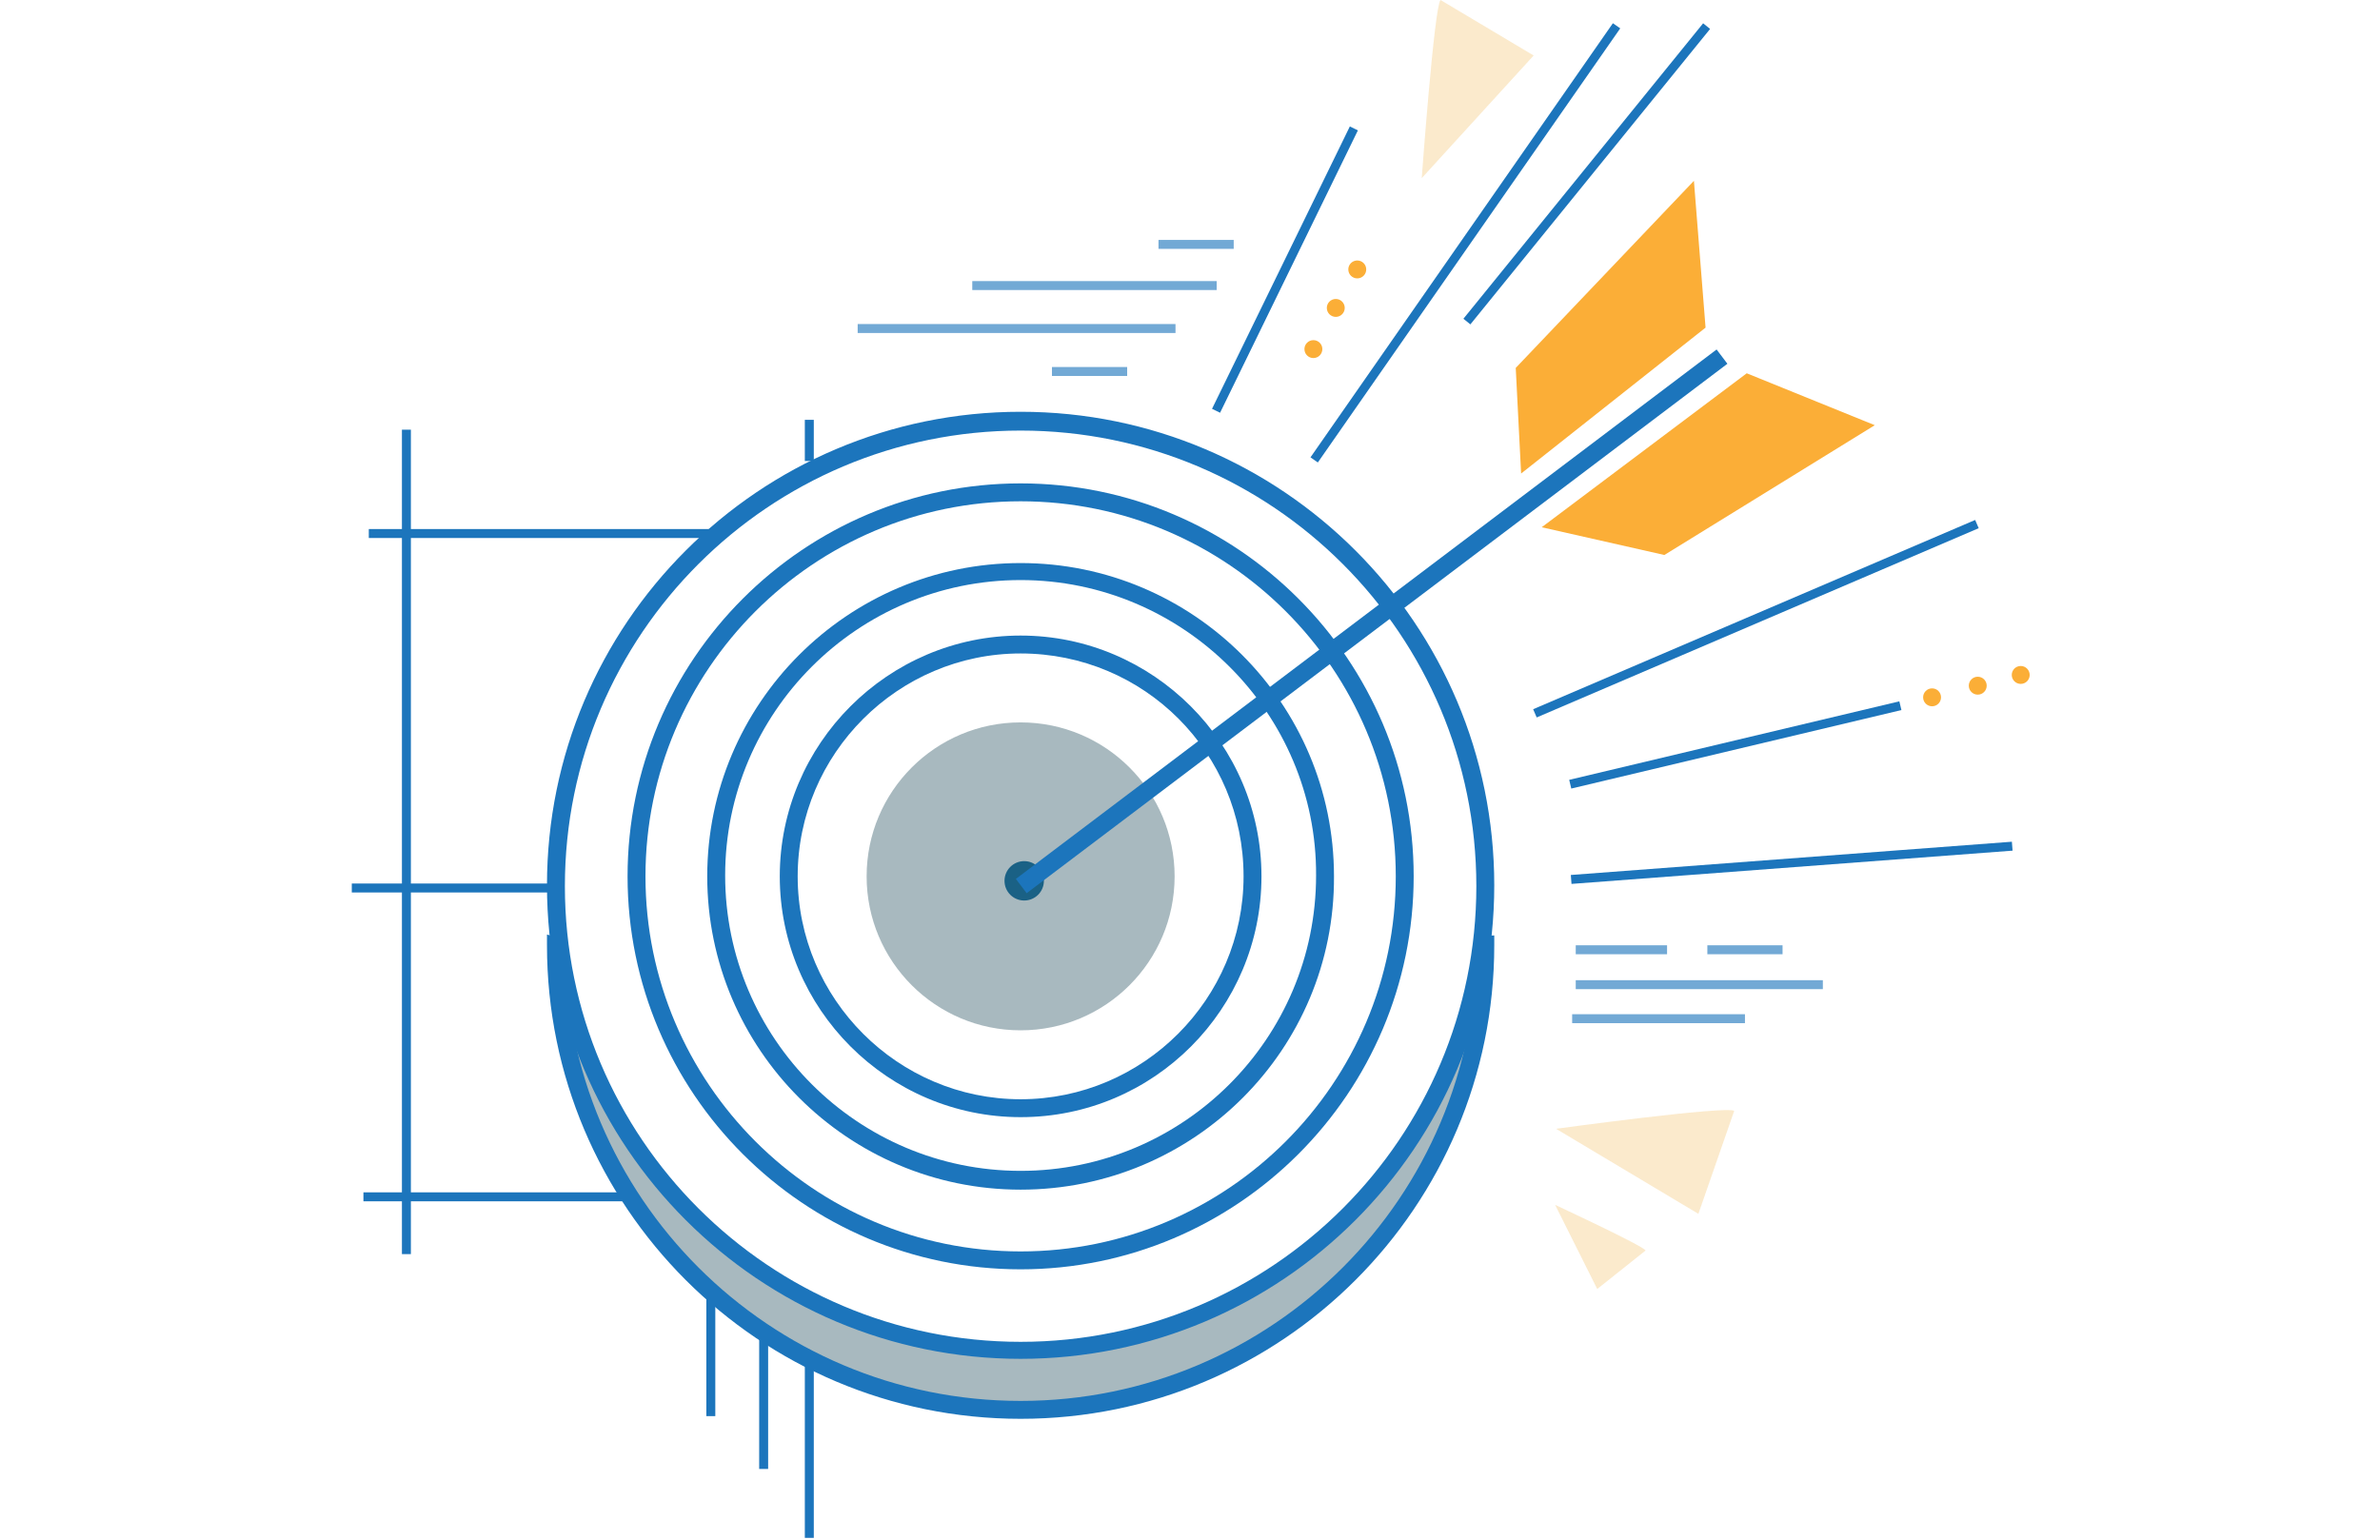
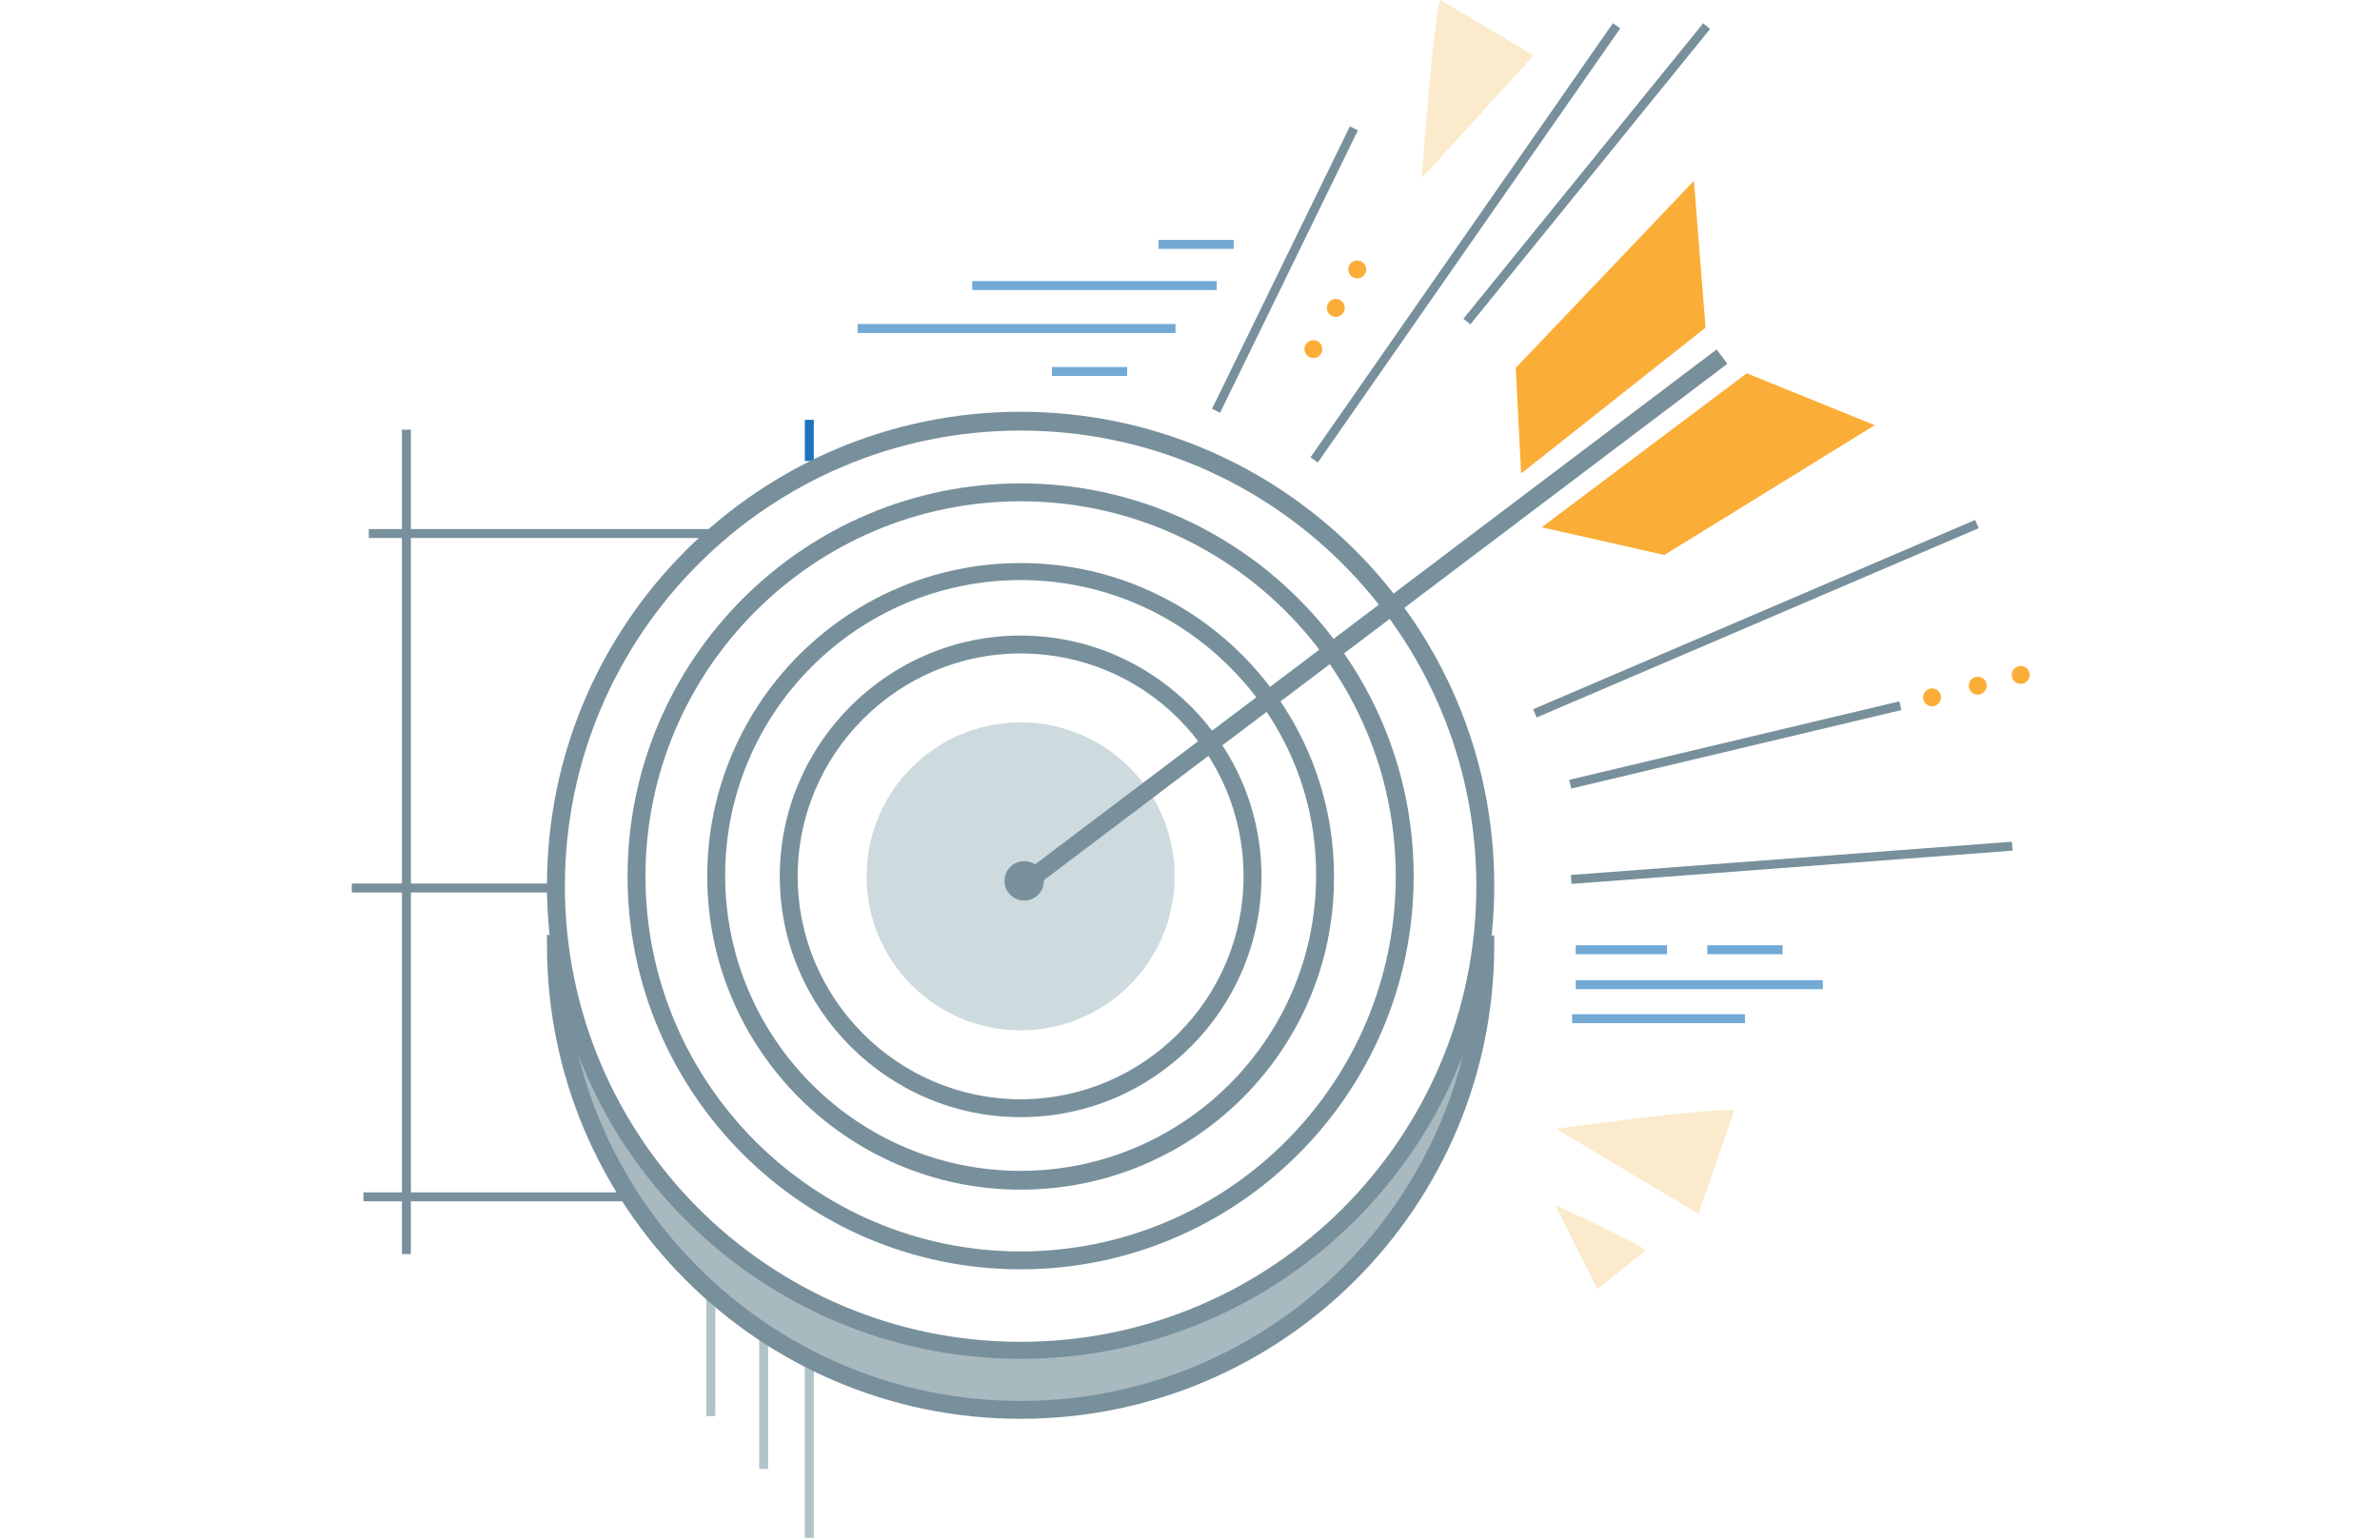
<svg xmlns="http://www.w3.org/2000/svg" width="170px" height="110px" viewBox="0 0 170 110" version="1.1">
  <defs />
  <g id="Symbols" stroke="none" stroke-width="1" fill="none" fill-rule="evenodd">
    <g id="about-mission">
      <g id="4" transform="translate(25, 0)">
        <g id="Layer_1">
          <g id="Group" opacity="0.62" transform="translate(86.97674, 72.26744)" fill="#1C75BC">
            <g id="Rectangle-path">
              <rect x="0.32" y="0.192" width="12.343" height="0.64" />
            </g>
          </g>
          <g id="Group" opacity="0.62" transform="translate(86.97674, 69.7093)" fill="#1C75BC">
            <g id="Rectangle-path">
              <rect x="0.576" y="0.32" width="17.651" height="0.64" />
            </g>
          </g>
          <g id="Group" opacity="0.62" transform="translate(86.97674, 67.15116)" fill="#1C75BC">
            <g id="Rectangle-path">
              <rect x="0.576" y="0.384" width="6.523" height="0.64" />
            </g>
          </g>
          <g id="Group" opacity="0.62" transform="translate(96.56977, 67.15116)" fill="#1C75BC">
            <g id="Rectangle-path">
              <rect x="0.384" y="0.384" width="5.372" height="0.64" />
            </g>
          </g>
          <g id="Group" opacity="0.62" transform="translate(35.81395, 23.02326)" fill="#1C75BC">
            <g id="Rectangle-path">
              <rect x="0.448" y="0.128" width="22.703" height="0.64" />
            </g>
          </g>
          <g id="Group" opacity="0.62" transform="translate(44.12791, 19.82558)" fill="#1C75BC">
            <g id="Rectangle-path">
              <rect x="0.32" y="0.256" width="17.459" height="0.64" />
            </g>
          </g>
          <g id="Group" opacity="0.62" transform="translate(57.55814, 16.62791)" fill="#1C75BC">
            <g id="Rectangle-path">
              <rect x="0.192" y="0.512" width="5.372" height="0.64" />
            </g>
          </g>
          <g id="Group" opacity="0.62" transform="translate(49.88372, 26.22093)" fill="#1C75BC">
            <g id="Rectangle-path">
              <rect x="0.256" y="0" width="5.372" height="0.64" />
            </g>
          </g>
-           <g id="Group" opacity="0.62" transform="translate(36.45349, 51.16279)" fill="#738E98">
+           <g id="Group" opacity="0.62" transform="translate(36.45349, 51.16279)" fill="#AFC3C9">
            <ellipse id="Oval" cx="11.448" cy="11.448" rx="11" ry="11" />
          </g>
          <g id="Group" transform="translate(111.9186, 47.32558)" fill="#FBAE37">
            <ellipse id="Oval" cx="1.087" cy="2.494" rx="0.64" ry="0.64" />
            <ellipse id="Oval" cx="4.349" cy="1.663" rx="0.64" ry="0.64" />
            <ellipse id="Oval" cx="7.419" cy="0.895" rx="0.64" ry="0.64" />
          </g>
          <g id="Group" transform="translate(67.7907, 18.54651)" fill="#FBAE37">
            <ellipse id="Oval" cx="1.023" cy="6.395" rx="0.64" ry="0.64" />
            <ellipse id="Oval" cx="2.622" cy="3.453" rx="0.64" ry="0.64" />
            <ellipse id="Oval" cx="4.157" cy="0.703" rx="0.64" ry="0.64" />
          </g>
-           <ellipse id="Oval" fill="#1A6185" cx="48.157" cy="62.93" rx="1.407" ry="1.407" />
-           <path d="M47.901,79.814 C38.436,79.814 30.698,72.076 30.698,62.61 C30.698,53.145 38.436,45.407 47.901,45.407 C57.366,45.407 65.105,53.145 65.105,62.61 C65.105,72.076 57.43,79.814 47.901,79.814 L47.901,79.814 Z M47.901,46.686 C39.14,46.686 31.977,53.849 31.977,62.61 C31.977,71.372 39.14,78.535 47.901,78.535 C56.663,78.535 63.826,71.372 63.826,62.61 C63.826,53.785 56.727,46.686 47.901,46.686 L47.901,46.686 Z" id="Shape" fill="#1C75BC" />
-           <path d="M47.901,84.994 C35.558,84.994 25.517,74.953 25.517,62.61 C25.517,50.267 35.558,40.227 47.901,40.227 C60.244,40.227 70.285,50.267 70.285,62.61 C70.349,74.953 60.308,84.994 47.901,84.994 L47.901,84.994 Z M47.901,41.442 C36.262,41.442 26.797,50.907 26.797,62.547 C26.797,74.186 36.262,83.651 47.901,83.651 C59.541,83.651 69.006,74.186 69.006,62.547 C69.07,50.971 59.541,41.442 47.901,41.442 L47.901,41.442 Z" id="Shape" fill="#1C75BC" />
-           <path d="M47.901,90.686 C32.424,90.686 19.826,78.087 19.826,62.61 C19.826,47.134 32.424,34.535 47.901,34.535 C63.378,34.535 75.977,47.134 75.977,62.61 C75.977,78.087 63.378,90.686 47.901,90.686 L47.901,90.686 Z M47.901,35.814 C33.128,35.814 21.105,47.837 21.105,62.61 C21.105,77.384 33.128,89.407 47.901,89.407 C62.674,89.407 74.698,77.384 74.698,62.61 C74.698,47.837 62.674,35.814 47.901,35.814 L47.901,35.814 Z" id="Shape" fill="#1C75BC" />
-           <rect id="Rectangle-path" fill="#1C75BC" transform="translate(72.97348, 44.39081) rotate(52.92154) translate(-72.97348, -44.39081) " x="72.334" y="13.022" width="1.279" height="62.738" />
-           <rect id="Rectangle-path" fill="#1C75BC" transform="translate(100.4229, 44.20279) rotate(66.81646) translate(-100.4229, -44.20279) " x="100.103" y="27.03" width="0.64" height="34.345" />
-           <rect id="Rectangle-path" fill="#1C75BC" transform="translate(98.95114, 53.22227) rotate(76.62104) translate(-98.95114, -53.22227) " x="98.631" y="41.103" width="0.64" height="24.239" />
-           <rect id="Rectangle-path" fill="#1C75BC" transform="translate(102.9775, 61.6424) rotate(85.68713) translate(-102.9775, -61.6424) " x="102.658" y="45.845" width="0.64" height="31.594" />
-           <rect id="Rectangle-path" fill="#1C75BC" transform="translate(79.66861, 17.34981) rotate(34.85496) translate(-79.66861, -17.34981) " x="79.349" y="-1.548" width="0.64" height="37.796" />
-           <rect id="Rectangle-path" fill="#1C75BC" transform="translate(66.78305, 19.26132) rotate(26.009) translate(-66.78305, -19.26132) " x="66.463" y="8.038" width="0.64" height="22.447" />
-           <rect id="Rectangle-path" fill="#1C75BC" transform="translate(88.33982, 12.41968) rotate(39.04995) translate(-88.33982, -12.41968) " x="88.02" y="-1.17" width="0.64" height="27.18" />
+           <ellipse id="Oval" fill="#78909C" cx="48.157" cy="62.93" rx="1.407" ry="1.407" />
+           <path d="M47.901,79.814 C38.436,79.814 30.698,72.076 30.698,62.61 C30.698,53.145 38.436,45.407 47.901,45.407 C57.366,45.407 65.105,53.145 65.105,62.61 C65.105,72.076 57.43,79.814 47.901,79.814 L47.901,79.814 Z M47.901,46.686 C39.14,46.686 31.977,53.849 31.977,62.61 C31.977,71.372 39.14,78.535 47.901,78.535 C56.663,78.535 63.826,71.372 63.826,62.61 C63.826,53.785 56.727,46.686 47.901,46.686 L47.901,46.686 Z" id="Shape" fill="#78909C" />
+           <path d="M47.901,84.994 C35.558,84.994 25.517,74.953 25.517,62.61 C25.517,50.267 35.558,40.227 47.901,40.227 C60.244,40.227 70.285,50.267 70.285,62.61 C70.349,74.953 60.308,84.994 47.901,84.994 L47.901,84.994 Z M47.901,41.442 C36.262,41.442 26.797,50.907 26.797,62.547 C26.797,74.186 36.262,83.651 47.901,83.651 C59.541,83.651 69.006,74.186 69.006,62.547 C69.07,50.971 59.541,41.442 47.901,41.442 L47.901,41.442 Z" id="Shape" fill="#78909C" />
+           <path d="M47.901,90.686 C32.424,90.686 19.826,78.087 19.826,62.61 C19.826,47.134 32.424,34.535 47.901,34.535 C63.378,34.535 75.977,47.134 75.977,62.61 C75.977,78.087 63.378,90.686 47.901,90.686 L47.901,90.686 Z M47.901,35.814 C33.128,35.814 21.105,47.837 21.105,62.61 C21.105,77.384 33.128,89.407 47.901,89.407 C62.674,89.407 74.698,77.384 74.698,62.61 C74.698,47.837 62.674,35.814 47.901,35.814 L47.901,35.814 Z" id="Shape" fill="#78909C" />
+           <rect id="Rectangle-path" fill="#78909C" transform="translate(72.97348, 44.39081) rotate(52.92154) translate(-72.97348, -44.39081) " x="72.334" y="13.022" width="1.279" height="62.738" />
+           <rect id="Rectangle-path" fill="#78909C" transform="translate(100.4229, 44.20279) rotate(66.81646) translate(-100.4229, -44.20279) " x="100.103" y="27.03" width="0.64" height="34.345" />
+           <rect id="Rectangle-path" fill="#78909C" transform="translate(98.95114, 53.22227) rotate(76.62104) translate(-98.95114, -53.22227) " x="98.631" y="41.103" width="0.64" height="24.239" />
+           <rect id="Rectangle-path" fill="#78909C" transform="translate(102.9775, 61.6424) rotate(85.68713) translate(-102.9775, -61.6424) " x="102.658" y="45.845" width="0.64" height="31.594" />
+           <rect id="Rectangle-path" fill="#78909C" transform="translate(79.66861, 17.34981) rotate(34.85496) translate(-79.66861, -17.34981) " x="79.349" y="-1.548" width="0.64" height="37.796" />
+           <rect id="Rectangle-path" fill="#78909C" transform="translate(66.78305, 19.26132) rotate(26.009) translate(-66.78305, -19.26132) " x="66.463" y="8.038" width="0.64" height="22.447" />
+           <rect id="Rectangle-path" fill="#78909C" transform="translate(88.33982, 12.41968) rotate(39.04995) translate(-88.33982, -12.41968) " x="88.02" y="-1.17" width="0.64" height="27.18" />
          <polygon id="Shape" fill="#FBAE37" points="83.651 33.831 83.267 26.285 95.994 12.919 96.826 23.407" />
          <polygon id="Shape" fill="#FBAE37" points="108.913 30.378 99.767 26.669 85.122 37.669 93.884 39.651" />
          <g id="Group" opacity="0.37" transform="translate(85.69767, 79.30233)" fill="#F3C674">
            <path d="M13.174,0.064 C12.599,-0.32 0.448,1.343 0.448,1.343 L10.616,7.419 L13.174,0.064 L13.174,0.064 Z" id="Shape" />
          </g>
          <g id="Group" opacity="0.37" transform="translate(85.69767, 85.69767)" fill="#F3C674">
            <path d="M6.843,3.645 C6.715,3.326 0.384,0.384 0.384,0.384 L3.39,6.395 L6.843,3.645 L6.843,3.645 Z" id="Shape" />
          </g>
          <g id="Group" opacity="0.37" transform="translate(76.10465, 0)" fill="#F3C674">
            <path d="M1.791,0 C1.343,0.448 0.448,12.727 0.448,12.727 L8.442,3.965 L1.791,0 L1.791,0 Z" id="Shape" />
          </g>
-           <rect id="Rectangle-path" fill="#1C75BC" x="0.128" y="63.122" width="14.198" height="0.64" />
+           <rect id="Rectangle-path" fill="#78909C" x="0.128" y="63.122" width="14.198" height="0.64" />
          <rect id="Rectangle-path" fill="#1C75BC" x="32.488" y="29.994" width="0.64" height="2.942" />
-           <rect id="Rectangle-path" fill="#1C75BC" x="32.488" y="97.401" width="0.64" height="12.471" />
-           <rect id="Rectangle-path" fill="#1C75BC" x="29.227" y="95.547" width="0.64" height="9.401" />
-           <rect id="Rectangle-path" fill="#1C75BC" x="25.453" y="91.773" width="0.64" height="9.401" />
-           <rect id="Rectangle-path" fill="#1C75BC" x="3.709" y="30.698" width="0.64" height="58.901" />
-           <rect id="Rectangle-path" fill="#1C75BC" x="0.959" y="85.186" width="18.61" height="0.64" />
+           <rect id="Rectangle-path" fill="#AFC3C9" x="32.488" y="97.401" width="0.64" height="12.471" />
+           <rect id="Rectangle-path" fill="#AFC3C9" x="29.227" y="95.547" width="0.64" height="9.401" />
+           <rect id="Rectangle-path" fill="#AFC3C9" x="25.453" y="91.773" width="0.64" height="9.401" />
+           <rect id="Rectangle-path" fill="#78909C" x="3.709" y="30.698" width="0.64" height="58.901" />
+           <rect id="Rectangle-path" fill="#78909C" x="0.959" y="85.186" width="18.61" height="0.64" />
          <g id="Group" opacity="0.62" transform="translate(14.7093, 69.06977)" fill="#738E98">
            <path d="M0.064,0.064 C0.064,0.064 1.855,30.826 33.767,31.529 C61.395,30.506 66.256,2.814 66.256,2.814 C66.256,2.814 55.959,29.547 31.273,27.628 C13.43,23.919 6.651,18.099 0.064,0.064 L0.064,0.064 Z" id="Shape" />
          </g>
-           <rect id="Rectangle-path" fill="#1C75BC" x="1.343" y="37.797" width="24.75" height="0.64" />
-           <path d="M80.453,67.087 L80.453,67.535 C80.453,85.506 65.872,100.087 47.901,100.087 C29.93,100.087 15.349,85.506 15.349,67.535 L15.349,67.023 C14.901,66.959 14.517,66.895 14.07,66.767 L14.07,67.535 C14.07,86.209 29.227,101.366 47.901,101.366 C66.576,101.366 81.733,86.209 81.733,67.535 L81.733,66.831 C81.285,66.831 80.901,66.959 80.453,67.087 L80.453,67.087 Z" id="Shape" fill="#1C75BC" />
-           <path d="M47.901,97.081 C29.227,97.081 14.07,81.924 14.07,63.25 C14.07,44.576 29.227,29.419 47.901,29.419 C66.576,29.419 81.733,44.576 81.733,63.25 C81.733,81.924 66.576,97.081 47.901,97.081 L47.901,97.081 Z M47.901,30.762 C29.93,30.762 15.349,45.343 15.349,63.314 C15.349,81.285 29.93,95.866 47.901,95.866 C65.872,95.866 80.453,81.285 80.453,63.314 C80.453,45.343 65.872,30.762 47.901,30.762 L47.901,30.762 Z" id="Shape" fill="#1C75BC" />
+           <rect id="Rectangle-path" fill="#78909C" x="1.343" y="37.797" width="24.75" height="0.64" />
+           <path d="M80.453,67.087 L80.453,67.535 C80.453,85.506 65.872,100.087 47.901,100.087 C29.93,100.087 15.349,85.506 15.349,67.535 L15.349,67.023 C14.901,66.959 14.517,66.895 14.07,66.767 L14.07,67.535 C14.07,86.209 29.227,101.366 47.901,101.366 C66.576,101.366 81.733,86.209 81.733,67.535 L81.733,66.831 C81.285,66.831 80.901,66.959 80.453,67.087 L80.453,67.087 Z" id="Shape" fill="#78909C" />
+           <path d="M47.901,97.081 C29.227,97.081 14.07,81.924 14.07,63.25 C14.07,44.576 29.227,29.419 47.901,29.419 C66.576,29.419 81.733,44.576 81.733,63.25 C81.733,81.924 66.576,97.081 47.901,97.081 L47.901,97.081 Z M47.901,30.762 C29.93,30.762 15.349,45.343 15.349,63.314 C15.349,81.285 29.93,95.866 47.901,95.866 C65.872,95.866 80.453,81.285 80.453,63.314 C80.453,45.343 65.872,30.762 47.901,30.762 L47.901,30.762 Z" id="Shape" fill="#78909C" />
        </g>
      </g>
    </g>
  </g>
</svg>
